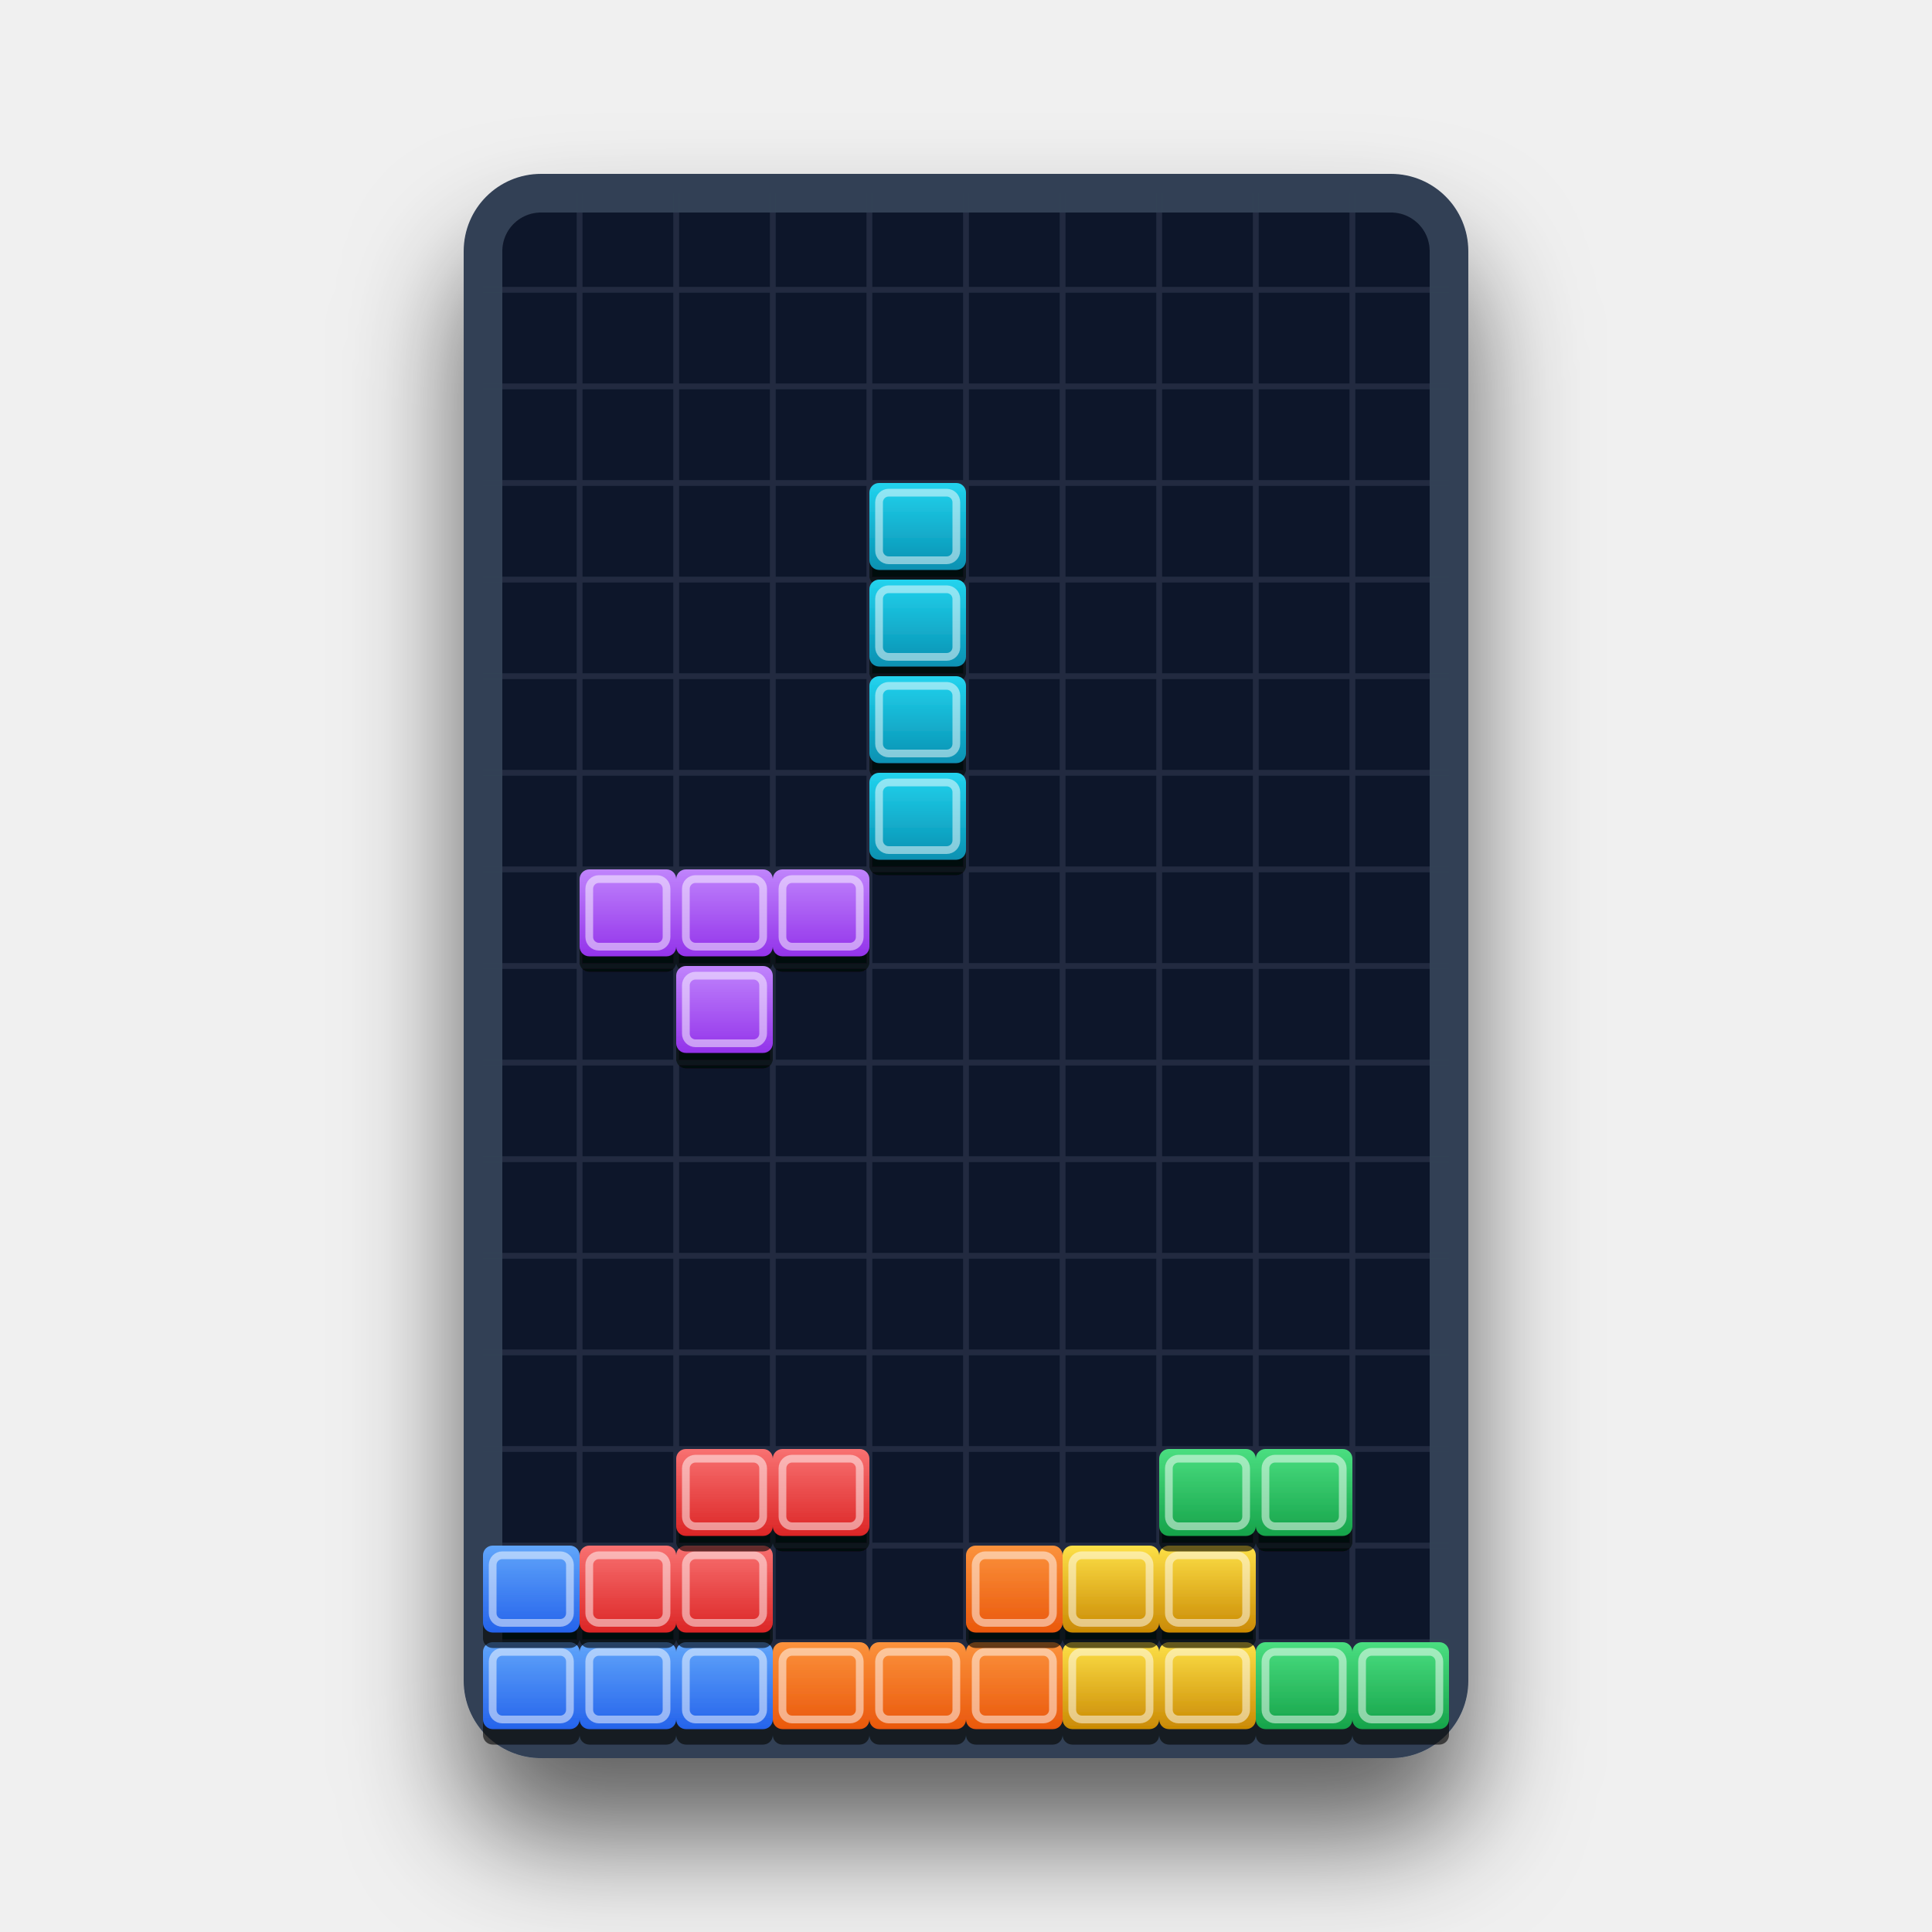
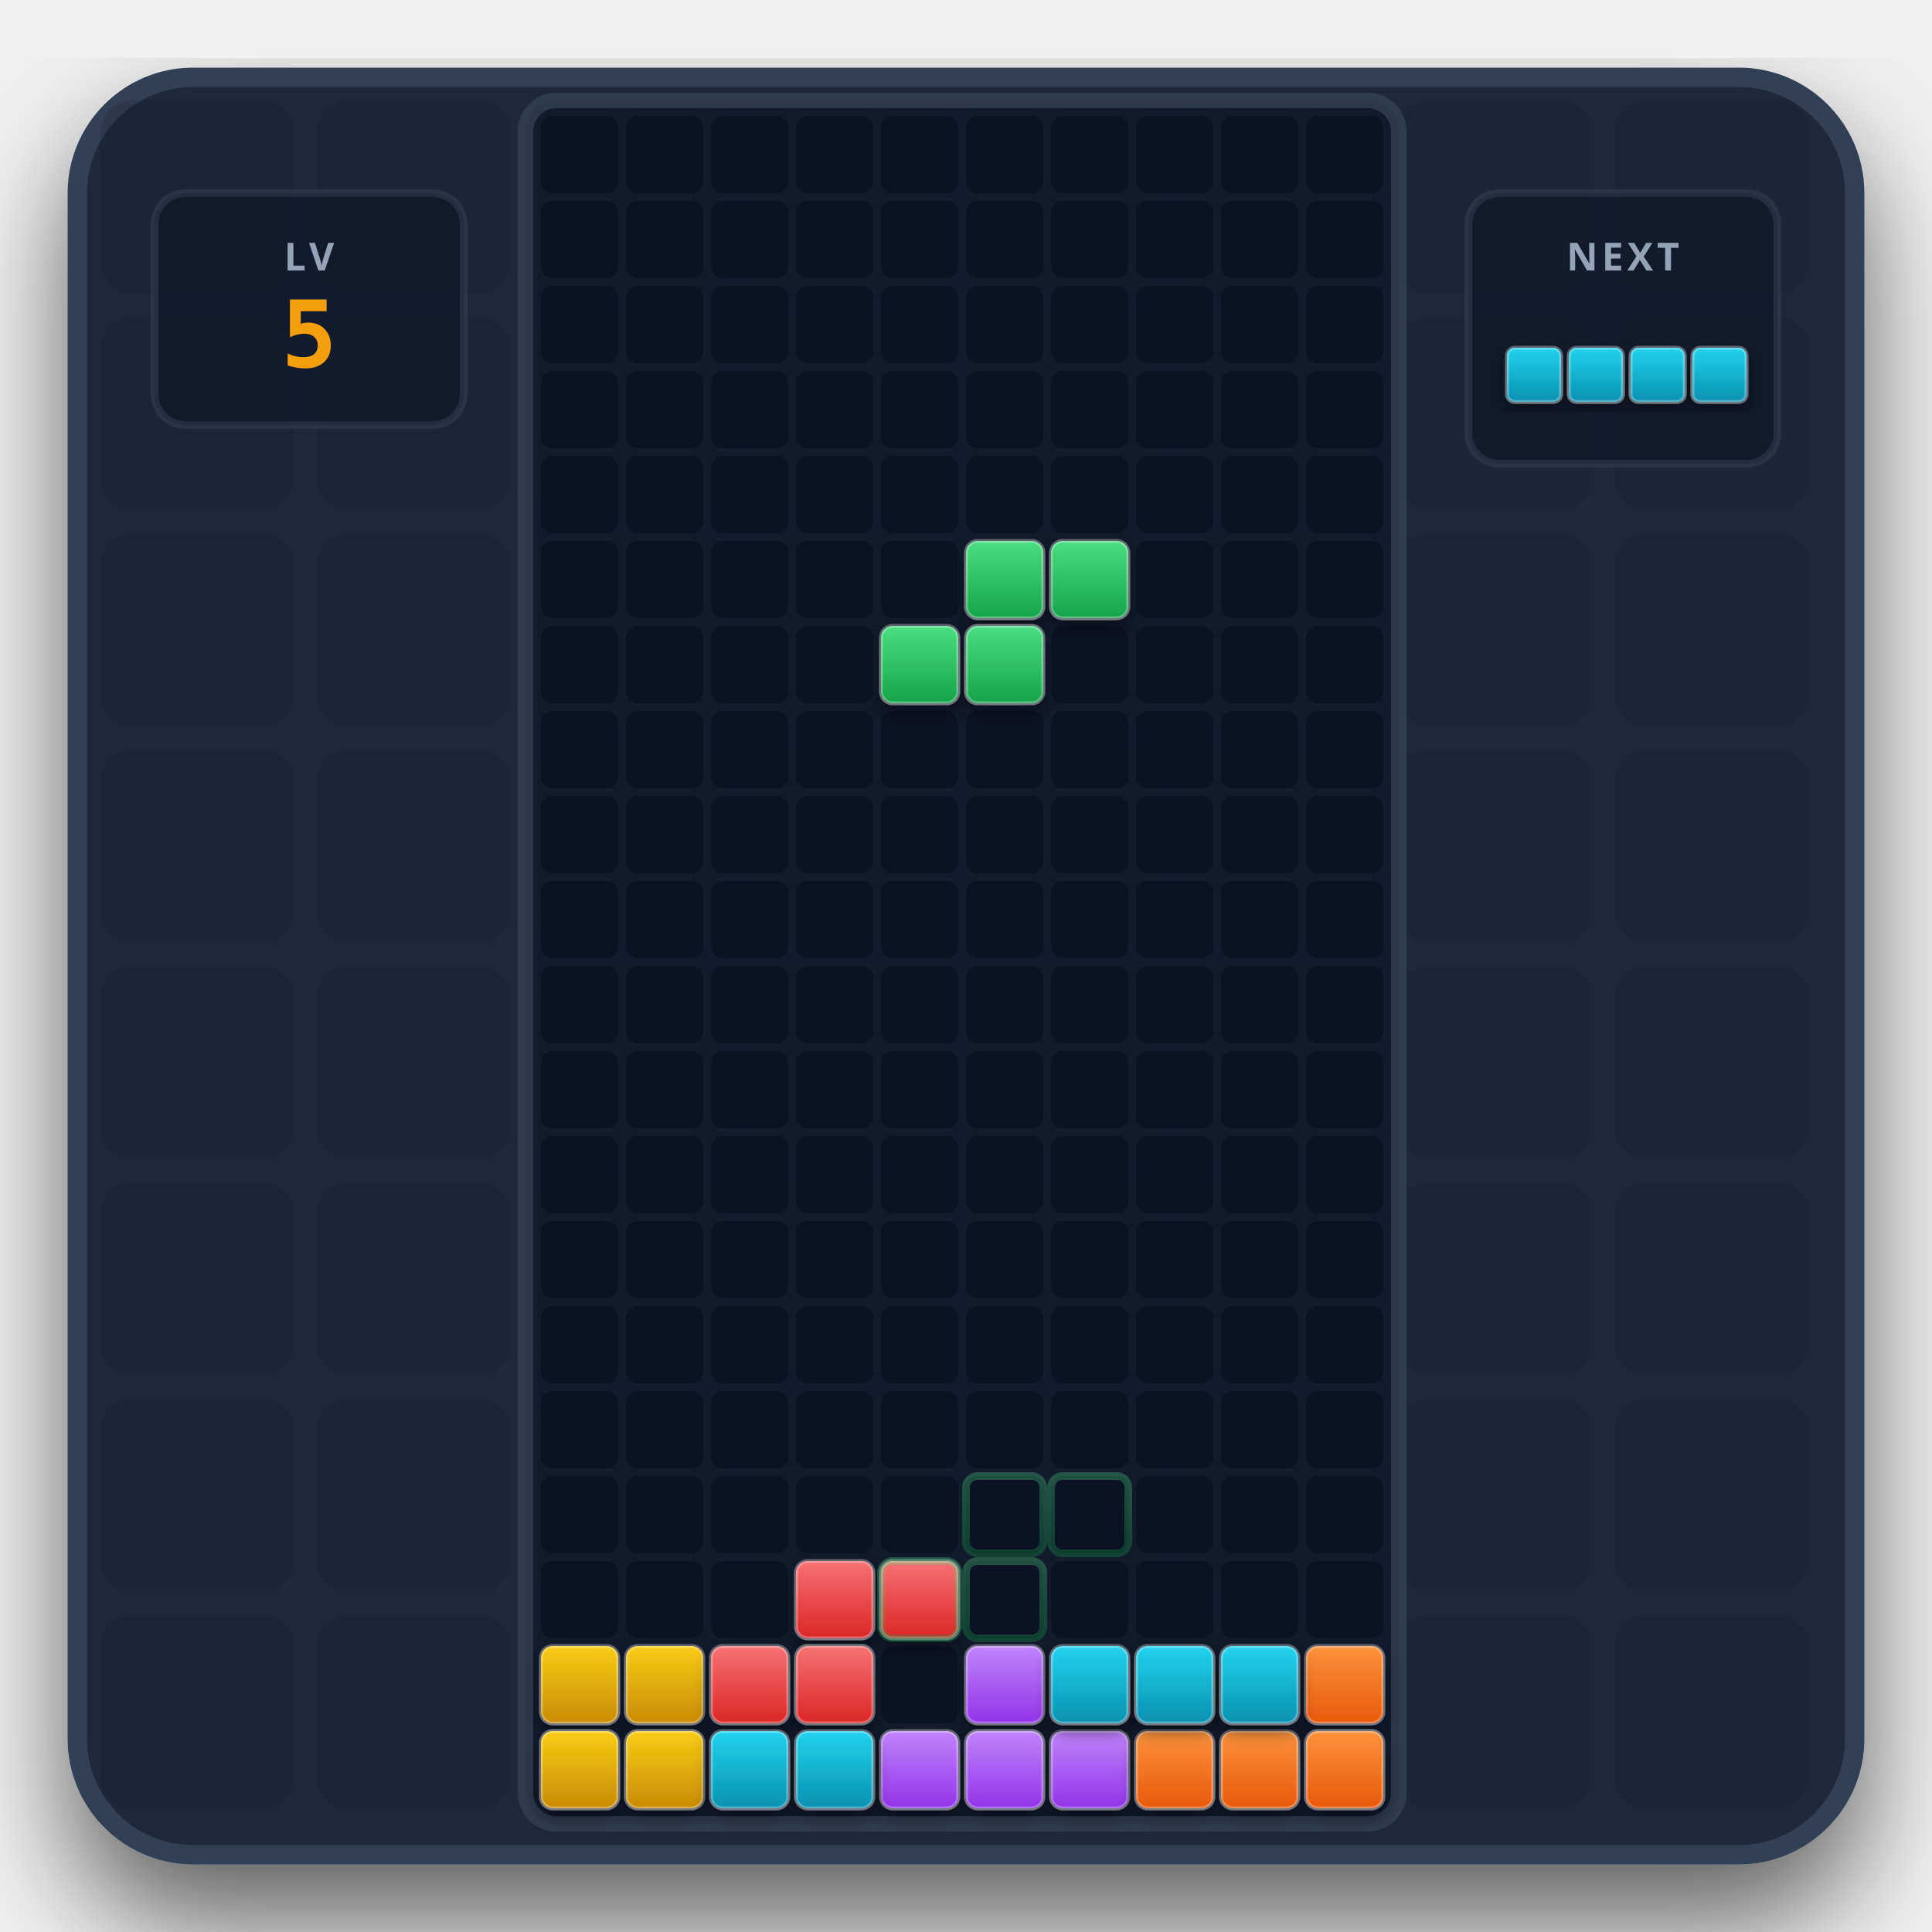
- <svg xmlns="http://www.w3.org/2000/svg" width="110" height="110" viewBox="0 0 100 100">
+ <svg xmlns="http://www.w3.org/2000/svg" viewBox="0 0 500 500">
  <defs>
-     <linearGradient id="t-blue" x1="0" y1="0" x2="0" y2="1">
+     <filter id="board-shadow" x="-10%" y="-10%" width="120%" height="120%">
+       <feDropShadow dx="0" dy="15" stdDeviation="15" flood-color="#000" flood-opacity="0.6" />
+     </filter>
+     <filter id="block-shadow" x="-20%" y="-20%" width="140%" height="140%">
+       <feDropShadow dx="0" dy="2" stdDeviation="2" flood-color="#000" flood-opacity="0.5" />
+     </filter>
+     <pattern id="grid8" width="56" height="56" patternUnits="userSpaceOnUse" patternTransform="translate(26, 26)">
+       <rect width="50" height="50" rx="8" fill="#0f172a" opacity="0.6" />
+     </pattern>
+     <linearGradient id="grad-I" x1="0%" y1="0%" x2="0%" y2="100%">
+       <stop offset="0%" stop-color="#22d3ee" />
+       <stop offset="100%" stop-color="#0891b2" />
+     </linearGradient>
+     <linearGradient id="grad-J" x1="0%" y1="0%" x2="0%" y2="100%">
      <stop offset="0%" stop-color="#60a5fa" />
      <stop offset="100%" stop-color="#2563eb" />
    </linearGradient>
-     <linearGradient id="t-red" x1="0" y1="0" x2="0" y2="1">
+     <linearGradient id="grad-L" x1="0%" y1="0%" x2="0%" y2="100%">
+       <stop offset="0%" stop-color="#fb923c" />
+       <stop offset="100%" stop-color="#ea580c" />
+     </linearGradient>
+     <linearGradient id="grad-O" x1="0%" y1="0%" x2="0%" y2="100%">
+       <stop offset="0%" stop-color="#facc15" />
+       <stop offset="100%" stop-color="#ca8a04" />
+     </linearGradient>
+     <linearGradient id="grad-S" x1="0%" y1="0%" x2="0%" y2="100%">
+       <stop offset="0%" stop-color="#4ade80" />
+       <stop offset="100%" stop-color="#16a34a" />
+     </linearGradient>
+     <linearGradient id="grad-T" x1="0%" y1="0%" x2="0%" y2="100%">
+       <stop offset="0%" stop-color="#c084fc" />
+       <stop offset="100%" stop-color="#9333ea" />
+     </linearGradient>
+     <linearGradient id="grad-Z" x1="0%" y1="0%" x2="0%" y2="100%">
      <stop offset="0%" stop-color="#f87171" />
      <stop offset="100%" stop-color="#dc2626" />
    </linearGradient>
-     <linearGradient id="t-yellow" x1="0" y1="0" x2="0" y2="1">
-       <stop offset="0%" stop-color="#fde047" />
-       <stop offset="100%" stop-color="#ca8a04" />
-     </linearGradient>
-     <linearGradient id="t-cyan" x1="0" y1="0" x2="0" y2="1">
-       <stop offset="0%" stop-color="#22d3ee" />
-       <stop offset="100%" stop-color="#0891b2" />
-     </linearGradient>
-     <linearGradient id="t-green" x1="0" y1="0" x2="0" y2="1">
-       <stop offset="0%" stop-color="#4ade80" />
-       <stop offset="100%" stop-color="#16a34a" />
-     </linearGradient>
-     <linearGradient id="t-purple" x1="0" y1="0" x2="0" y2="1">
-       <stop offset="0%" stop-color="#c084fc" />
-       <stop offset="100%" stop-color="#9333ea" />
-     </linearGradient>
-     <linearGradient id="t-orange" x1="0" y1="0" x2="0" y2="1">
-       <stop offset="0%" stop-color="#fb923c" />
-       <stop offset="100%" stop-color="#ea580c" />
-     </linearGradient>
-     <filter id="t-shadow" x="-20%" y="-20%" width="140%" height="140%">
-       <feDropShadow dx="0" dy="4" stdDeviation="3" flood-color="#000" flood-opacity="0.6" />
-     </filter>
  </defs>
-   <g filter="url(#t-shadow)">
-     <rect x="25" y="10" width="50" height="80" rx="3" fill="#0f172a" stroke="#334155" stroke-width="2" />
-     <g stroke="#334155" stroke-width="0.3" opacity="0.5">
-       <line x1="30" y1="10" x2="30" y2="90" />
-       <line x1="35" y1="10" x2="35" y2="90" />
-       <line x1="40" y1="10" x2="40" y2="90" />
-       <line x1="45" y1="10" x2="45" y2="90" />
-       <line x1="50" y1="10" x2="50" y2="90" />
-       <line x1="55" y1="10" x2="55" y2="90" />
-       <line x1="60" y1="10" x2="60" y2="90" />
-       <line x1="65" y1="10" x2="65" y2="90" />
-       <line x1="70" y1="10" x2="70" y2="90" />
-       <line x1="25" y1="15" x2="75" y2="15" />
-       <line x1="25" y1="20" x2="75" y2="20" />
-       <line x1="25" y1="25" x2="75" y2="25" />
-       <line x1="25" y1="30" x2="75" y2="30" />
-       <line x1="25" y1="35" x2="75" y2="35" />
-       <line x1="25" y1="40" x2="75" y2="40" />
-       <line x1="25" y1="45" x2="75" y2="45" />
-       <line x1="25" y1="50" x2="75" y2="50" />
-       <line x1="25" y1="55" x2="75" y2="55" />
-       <line x1="25" y1="60" x2="75" y2="60" />
-       <line x1="25" y1="65" x2="75" y2="65" />
-       <line x1="25" y1="70" x2="75" y2="70" />
-       <line x1="25" y1="75" x2="75" y2="75" />
-       <line x1="25" y1="80" x2="75" y2="80" />
-       <line x1="25" y1="85" x2="75" y2="85" />
+   <g filter="url(#board-shadow)">
+     <rect x="20" y="20" width="460" height="460" rx="30" fill="#1e293b" stroke="#334155" stroke-width="5" />
+     <rect x="26" y="26" width="448" height="448" fill="url(#grid8)" opacity="0.3" />
+   </g>
+   <rect x="136" y="26" width="226" height="446" rx="8" fill="rgba(15, 23, 42, 0.8)" stroke="rgba(51, 65, 85, 0.8)" stroke-width="4" />
+   <rect x="140" y="30" width="20" height="20" rx="3" fill="rgba(2, 6, 23, 0.4)" />
+   <rect x="162" y="30" width="20" height="20" rx="3" fill="rgba(2, 6, 23, 0.4)" />
+   <rect x="184" y="30" width="20" height="20" rx="3" fill="rgba(2, 6, 23, 0.4)" />
+   <rect x="206" y="30" width="20" height="20" rx="3" fill="rgba(2, 6, 23, 0.4)" />
+   <rect x="228" y="30" width="20" height="20" rx="3" fill="rgba(2, 6, 23, 0.4)" />
+   <rect x="250" y="30" width="20" height="20" rx="3" fill="rgba(2, 6, 23, 0.4)" />
+   <rect x="272" y="30" width="20" height="20" rx="3" fill="rgba(2, 6, 23, 0.4)" />
+   <rect x="294" y="30" width="20" height="20" rx="3" fill="rgba(2, 6, 23, 0.4)" />
+   <rect x="316" y="30" width="20" height="20" rx="3" fill="rgba(2, 6, 23, 0.4)" />
+   <rect x="338" y="30" width="20" height="20" rx="3" fill="rgba(2, 6, 23, 0.4)" />
+   <rect x="140" y="52" width="20" height="20" rx="3" fill="rgba(2, 6, 23, 0.4)" />
+   <rect x="162" y="52" width="20" height="20" rx="3" fill="rgba(2, 6, 23, 0.4)" />
+   <rect x="184" y="52" width="20" height="20" rx="3" fill="rgba(2, 6, 23, 0.4)" />
+   <rect x="206" y="52" width="20" height="20" rx="3" fill="rgba(2, 6, 23, 0.4)" />
+   <rect x="228" y="52" width="20" height="20" rx="3" fill="rgba(2, 6, 23, 0.4)" />
+   <rect x="250" y="52" width="20" height="20" rx="3" fill="rgba(2, 6, 23, 0.4)" />
+   <rect x="272" y="52" width="20" height="20" rx="3" fill="rgba(2, 6, 23, 0.4)" />
+   <rect x="294" y="52" width="20" height="20" rx="3" fill="rgba(2, 6, 23, 0.4)" />
+   <rect x="316" y="52" width="20" height="20" rx="3" fill="rgba(2, 6, 23, 0.4)" />
+   <rect x="338" y="52" width="20" height="20" rx="3" fill="rgba(2, 6, 23, 0.4)" />
+   <rect x="140" y="74" width="20" height="20" rx="3" fill="rgba(2, 6, 23, 0.4)" />
+   <rect x="162" y="74" width="20" height="20" rx="3" fill="rgba(2, 6, 23, 0.4)" />
+   <rect x="184" y="74" width="20" height="20" rx="3" fill="rgba(2, 6, 23, 0.4)" />
+   <rect x="206" y="74" width="20" height="20" rx="3" fill="rgba(2, 6, 23, 0.4)" />
+   <rect x="228" y="74" width="20" height="20" rx="3" fill="rgba(2, 6, 23, 0.4)" />
+   <rect x="250" y="74" width="20" height="20" rx="3" fill="rgba(2, 6, 23, 0.4)" />
+   <rect x="272" y="74" width="20" height="20" rx="3" fill="rgba(2, 6, 23, 0.4)" />
+   <rect x="294" y="74" width="20" height="20" rx="3" fill="rgba(2, 6, 23, 0.4)" />
+   <rect x="316" y="74" width="20" height="20" rx="3" fill="rgba(2, 6, 23, 0.4)" />
+   <rect x="338" y="74" width="20" height="20" rx="3" fill="rgba(2, 6, 23, 0.4)" />
+   <rect x="140" y="96" width="20" height="20" rx="3" fill="rgba(2, 6, 23, 0.4)" />
+   <rect x="162" y="96" width="20" height="20" rx="3" fill="rgba(2, 6, 23, 0.4)" />
+   <rect x="184" y="96" width="20" height="20" rx="3" fill="rgba(2, 6, 23, 0.4)" />
+   <rect x="206" y="96" width="20" height="20" rx="3" fill="rgba(2, 6, 23, 0.4)" />
+   <rect x="228" y="96" width="20" height="20" rx="3" fill="rgba(2, 6, 23, 0.4)" />
+   <rect x="250" y="96" width="20" height="20" rx="3" fill="rgba(2, 6, 23, 0.4)" />
+   <rect x="272" y="96" width="20" height="20" rx="3" fill="rgba(2, 6, 23, 0.4)" />
+   <rect x="294" y="96" width="20" height="20" rx="3" fill="rgba(2, 6, 23, 0.4)" />
+   <rect x="316" y="96" width="20" height="20" rx="3" fill="rgba(2, 6, 23, 0.4)" />
+   <rect x="338" y="96" width="20" height="20" rx="3" fill="rgba(2, 6, 23, 0.4)" />
+   <rect x="140" y="118" width="20" height="20" rx="3" fill="rgba(2, 6, 23, 0.4)" />
+   <rect x="162" y="118" width="20" height="20" rx="3" fill="rgba(2, 6, 23, 0.4)" />
+   <rect x="184" y="118" width="20" height="20" rx="3" fill="rgba(2, 6, 23, 0.4)" />
+   <rect x="206" y="118" width="20" height="20" rx="3" fill="rgba(2, 6, 23, 0.4)" />
+   <rect x="228" y="118" width="20" height="20" rx="3" fill="rgba(2, 6, 23, 0.4)" />
+   <rect x="250" y="118" width="20" height="20" rx="3" fill="rgba(2, 6, 23, 0.4)" />
+   <rect x="272" y="118" width="20" height="20" rx="3" fill="rgba(2, 6, 23, 0.4)" />
+   <rect x="294" y="118" width="20" height="20" rx="3" fill="rgba(2, 6, 23, 0.4)" />
+   <rect x="316" y="118" width="20" height="20" rx="3" fill="rgba(2, 6, 23, 0.4)" />
+   <rect x="338" y="118" width="20" height="20" rx="3" fill="rgba(2, 6, 23, 0.4)" />
+   <rect x="140" y="140" width="20" height="20" rx="3" fill="rgba(2, 6, 23, 0.4)" />
+   <rect x="162" y="140" width="20" height="20" rx="3" fill="rgba(2, 6, 23, 0.4)" />
+   <rect x="184" y="140" width="20" height="20" rx="3" fill="rgba(2, 6, 23, 0.4)" />
+   <rect x="206" y="140" width="20" height="20" rx="3" fill="rgba(2, 6, 23, 0.4)" />
+   <rect x="228" y="140" width="20" height="20" rx="3" fill="rgba(2, 6, 23, 0.4)" />
+   <rect x="250" y="140" width="20" height="20" rx="3" fill="rgba(2, 6, 23, 0.4)" />
+   <rect x="272" y="140" width="20" height="20" rx="3" fill="rgba(2, 6, 23, 0.4)" />
+   <rect x="294" y="140" width="20" height="20" rx="3" fill="rgba(2, 6, 23, 0.4)" />
+   <rect x="316" y="140" width="20" height="20" rx="3" fill="rgba(2, 6, 23, 0.4)" />
+   <rect x="338" y="140" width="20" height="20" rx="3" fill="rgba(2, 6, 23, 0.4)" />
+   <rect x="140" y="162" width="20" height="20" rx="3" fill="rgba(2, 6, 23, 0.4)" />
+   <rect x="162" y="162" width="20" height="20" rx="3" fill="rgba(2, 6, 23, 0.4)" />
+   <rect x="184" y="162" width="20" height="20" rx="3" fill="rgba(2, 6, 23, 0.4)" />
+   <rect x="206" y="162" width="20" height="20" rx="3" fill="rgba(2, 6, 23, 0.4)" />
+   <rect x="228" y="162" width="20" height="20" rx="3" fill="rgba(2, 6, 23, 0.4)" />
+   <rect x="250" y="162" width="20" height="20" rx="3" fill="rgba(2, 6, 23, 0.4)" />
+   <rect x="272" y="162" width="20" height="20" rx="3" fill="rgba(2, 6, 23, 0.4)" />
+   <rect x="294" y="162" width="20" height="20" rx="3" fill="rgba(2, 6, 23, 0.4)" />
+   <rect x="316" y="162" width="20" height="20" rx="3" fill="rgba(2, 6, 23, 0.4)" />
+   <rect x="338" y="162" width="20" height="20" rx="3" fill="rgba(2, 6, 23, 0.4)" />
+   <rect x="140" y="184" width="20" height="20" rx="3" fill="rgba(2, 6, 23, 0.4)" />
+   <rect x="162" y="184" width="20" height="20" rx="3" fill="rgba(2, 6, 23, 0.4)" />
+   <rect x="184" y="184" width="20" height="20" rx="3" fill="rgba(2, 6, 23, 0.4)" />
+   <rect x="206" y="184" width="20" height="20" rx="3" fill="rgba(2, 6, 23, 0.4)" />
+   <rect x="228" y="184" width="20" height="20" rx="3" fill="rgba(2, 6, 23, 0.4)" />
+   <rect x="250" y="184" width="20" height="20" rx="3" fill="rgba(2, 6, 23, 0.4)" />
+   <rect x="272" y="184" width="20" height="20" rx="3" fill="rgba(2, 6, 23, 0.4)" />
+   <rect x="294" y="184" width="20" height="20" rx="3" fill="rgba(2, 6, 23, 0.4)" />
+   <rect x="316" y="184" width="20" height="20" rx="3" fill="rgba(2, 6, 23, 0.4)" />
+   <rect x="338" y="184" width="20" height="20" rx="3" fill="rgba(2, 6, 23, 0.4)" />
+   <rect x="140" y="206" width="20" height="20" rx="3" fill="rgba(2, 6, 23, 0.4)" />
+   <rect x="162" y="206" width="20" height="20" rx="3" fill="rgba(2, 6, 23, 0.4)" />
+   <rect x="184" y="206" width="20" height="20" rx="3" fill="rgba(2, 6, 23, 0.4)" />
+   <rect x="206" y="206" width="20" height="20" rx="3" fill="rgba(2, 6, 23, 0.4)" />
+   <rect x="228" y="206" width="20" height="20" rx="3" fill="rgba(2, 6, 23, 0.4)" />
+   <rect x="250" y="206" width="20" height="20" rx="3" fill="rgba(2, 6, 23, 0.4)" />
+   <rect x="272" y="206" width="20" height="20" rx="3" fill="rgba(2, 6, 23, 0.4)" />
+   <rect x="294" y="206" width="20" height="20" rx="3" fill="rgba(2, 6, 23, 0.4)" />
+   <rect x="316" y="206" width="20" height="20" rx="3" fill="rgba(2, 6, 23, 0.4)" />
+   <rect x="338" y="206" width="20" height="20" rx="3" fill="rgba(2, 6, 23, 0.4)" />
+   <rect x="140" y="228" width="20" height="20" rx="3" fill="rgba(2, 6, 23, 0.4)" />
+   <rect x="162" y="228" width="20" height="20" rx="3" fill="rgba(2, 6, 23, 0.4)" />
+   <rect x="184" y="228" width="20" height="20" rx="3" fill="rgba(2, 6, 23, 0.4)" />
+   <rect x="206" y="228" width="20" height="20" rx="3" fill="rgba(2, 6, 23, 0.4)" />
+   <rect x="228" y="228" width="20" height="20" rx="3" fill="rgba(2, 6, 23, 0.4)" />
+   <rect x="250" y="228" width="20" height="20" rx="3" fill="rgba(2, 6, 23, 0.4)" />
+   <rect x="272" y="228" width="20" height="20" rx="3" fill="rgba(2, 6, 23, 0.4)" />
+   <rect x="294" y="228" width="20" height="20" rx="3" fill="rgba(2, 6, 23, 0.4)" />
+   <rect x="316" y="228" width="20" height="20" rx="3" fill="rgba(2, 6, 23, 0.4)" />
+   <rect x="338" y="228" width="20" height="20" rx="3" fill="rgba(2, 6, 23, 0.4)" />
+   <rect x="140" y="250" width="20" height="20" rx="3" fill="rgba(2, 6, 23, 0.4)" />
+   <rect x="162" y="250" width="20" height="20" rx="3" fill="rgba(2, 6, 23, 0.4)" />
+   <rect x="184" y="250" width="20" height="20" rx="3" fill="rgba(2, 6, 23, 0.4)" />
+   <rect x="206" y="250" width="20" height="20" rx="3" fill="rgba(2, 6, 23, 0.4)" />
+   <rect x="228" y="250" width="20" height="20" rx="3" fill="rgba(2, 6, 23, 0.4)" />
+   <rect x="250" y="250" width="20" height="20" rx="3" fill="rgba(2, 6, 23, 0.4)" />
+   <rect x="272" y="250" width="20" height="20" rx="3" fill="rgba(2, 6, 23, 0.4)" />
+   <rect x="294" y="250" width="20" height="20" rx="3" fill="rgba(2, 6, 23, 0.4)" />
+   <rect x="316" y="250" width="20" height="20" rx="3" fill="rgba(2, 6, 23, 0.4)" />
+   <rect x="338" y="250" width="20" height="20" rx="3" fill="rgba(2, 6, 23, 0.4)" />
+   <rect x="140" y="272" width="20" height="20" rx="3" fill="rgba(2, 6, 23, 0.4)" />
+   <rect x="162" y="272" width="20" height="20" rx="3" fill="rgba(2, 6, 23, 0.4)" />
+   <rect x="184" y="272" width="20" height="20" rx="3" fill="rgba(2, 6, 23, 0.4)" />
+   <rect x="206" y="272" width="20" height="20" rx="3" fill="rgba(2, 6, 23, 0.4)" />
+   <rect x="228" y="272" width="20" height="20" rx="3" fill="rgba(2, 6, 23, 0.4)" />
+   <rect x="250" y="272" width="20" height="20" rx="3" fill="rgba(2, 6, 23, 0.4)" />
+   <rect x="272" y="272" width="20" height="20" rx="3" fill="rgba(2, 6, 23, 0.4)" />
+   <rect x="294" y="272" width="20" height="20" rx="3" fill="rgba(2, 6, 23, 0.4)" />
+   <rect x="316" y="272" width="20" height="20" rx="3" fill="rgba(2, 6, 23, 0.4)" />
+   <rect x="338" y="272" width="20" height="20" rx="3" fill="rgba(2, 6, 23, 0.4)" />
+   <rect x="140" y="294" width="20" height="20" rx="3" fill="rgba(2, 6, 23, 0.4)" />
+   <rect x="162" y="294" width="20" height="20" rx="3" fill="rgba(2, 6, 23, 0.4)" />
+   <rect x="184" y="294" width="20" height="20" rx="3" fill="rgba(2, 6, 23, 0.4)" />
+   <rect x="206" y="294" width="20" height="20" rx="3" fill="rgba(2, 6, 23, 0.4)" />
+   <rect x="228" y="294" width="20" height="20" rx="3" fill="rgba(2, 6, 23, 0.4)" />
+   <rect x="250" y="294" width="20" height="20" rx="3" fill="rgba(2, 6, 23, 0.4)" />
+   <rect x="272" y="294" width="20" height="20" rx="3" fill="rgba(2, 6, 23, 0.4)" />
+   <rect x="294" y="294" width="20" height="20" rx="3" fill="rgba(2, 6, 23, 0.4)" />
+   <rect x="316" y="294" width="20" height="20" rx="3" fill="rgba(2, 6, 23, 0.4)" />
+   <rect x="338" y="294" width="20" height="20" rx="3" fill="rgba(2, 6, 23, 0.4)" />
+   <rect x="140" y="316" width="20" height="20" rx="3" fill="rgba(2, 6, 23, 0.4)" />
+   <rect x="162" y="316" width="20" height="20" rx="3" fill="rgba(2, 6, 23, 0.4)" />
+   <rect x="184" y="316" width="20" height="20" rx="3" fill="rgba(2, 6, 23, 0.4)" />
+   <rect x="206" y="316" width="20" height="20" rx="3" fill="rgba(2, 6, 23, 0.4)" />
+   <rect x="228" y="316" width="20" height="20" rx="3" fill="rgba(2, 6, 23, 0.4)" />
+   <rect x="250" y="316" width="20" height="20" rx="3" fill="rgba(2, 6, 23, 0.4)" />
+   <rect x="272" y="316" width="20" height="20" rx="3" fill="rgba(2, 6, 23, 0.4)" />
+   <rect x="294" y="316" width="20" height="20" rx="3" fill="rgba(2, 6, 23, 0.4)" />
+   <rect x="316" y="316" width="20" height="20" rx="3" fill="rgba(2, 6, 23, 0.4)" />
+   <rect x="338" y="316" width="20" height="20" rx="3" fill="rgba(2, 6, 23, 0.4)" />
+   <rect x="140" y="338" width="20" height="20" rx="3" fill="rgba(2, 6, 23, 0.4)" />
+   <rect x="162" y="338" width="20" height="20" rx="3" fill="rgba(2, 6, 23, 0.4)" />
+   <rect x="184" y="338" width="20" height="20" rx="3" fill="rgba(2, 6, 23, 0.4)" />
+   <rect x="206" y="338" width="20" height="20" rx="3" fill="rgba(2, 6, 23, 0.4)" />
+   <rect x="228" y="338" width="20" height="20" rx="3" fill="rgba(2, 6, 23, 0.4)" />
+   <rect x="250" y="338" width="20" height="20" rx="3" fill="rgba(2, 6, 23, 0.4)" />
+   <rect x="272" y="338" width="20" height="20" rx="3" fill="rgba(2, 6, 23, 0.4)" />
+   <rect x="294" y="338" width="20" height="20" rx="3" fill="rgba(2, 6, 23, 0.4)" />
+   <rect x="316" y="338" width="20" height="20" rx="3" fill="rgba(2, 6, 23, 0.4)" />
+   <rect x="338" y="338" width="20" height="20" rx="3" fill="rgba(2, 6, 23, 0.4)" />
+   <rect x="140" y="360" width="20" height="20" rx="3" fill="rgba(2, 6, 23, 0.4)" />
+   <rect x="162" y="360" width="20" height="20" rx="3" fill="rgba(2, 6, 23, 0.4)" />
+   <rect x="184" y="360" width="20" height="20" rx="3" fill="rgba(2, 6, 23, 0.4)" />
+   <rect x="206" y="360" width="20" height="20" rx="3" fill="rgba(2, 6, 23, 0.4)" />
+   <rect x="228" y="360" width="20" height="20" rx="3" fill="rgba(2, 6, 23, 0.4)" />
+   <rect x="250" y="360" width="20" height="20" rx="3" fill="rgba(2, 6, 23, 0.4)" />
+   <rect x="272" y="360" width="20" height="20" rx="3" fill="rgba(2, 6, 23, 0.4)" />
+   <rect x="294" y="360" width="20" height="20" rx="3" fill="rgba(2, 6, 23, 0.4)" />
+   <rect x="316" y="360" width="20" height="20" rx="3" fill="rgba(2, 6, 23, 0.4)" />
+   <rect x="338" y="360" width="20" height="20" rx="3" fill="rgba(2, 6, 23, 0.4)" />
+   <rect x="140" y="382" width="20" height="20" rx="3" fill="rgba(2, 6, 23, 0.4)" />
+   <rect x="162" y="382" width="20" height="20" rx="3" fill="rgba(2, 6, 23, 0.4)" />
+   <rect x="184" y="382" width="20" height="20" rx="3" fill="rgba(2, 6, 23, 0.4)" />
+   <rect x="206" y="382" width="20" height="20" rx="3" fill="rgba(2, 6, 23, 0.4)" />
+   <rect x="228" y="382" width="20" height="20" rx="3" fill="rgba(2, 6, 23, 0.4)" />
+   <rect x="250" y="382" width="20" height="20" rx="3" fill="rgba(2, 6, 23, 0.4)" />
+   <rect x="272" y="382" width="20" height="20" rx="3" fill="rgba(2, 6, 23, 0.4)" />
+   <rect x="294" y="382" width="20" height="20" rx="3" fill="rgba(2, 6, 23, 0.4)" />
+   <rect x="316" y="382" width="20" height="20" rx="3" fill="rgba(2, 6, 23, 0.4)" />
+   <rect x="338" y="382" width="20" height="20" rx="3" fill="rgba(2, 6, 23, 0.4)" />
+   <rect x="140" y="404" width="20" height="20" rx="3" fill="rgba(2, 6, 23, 0.4)" />
+   <rect x="162" y="404" width="20" height="20" rx="3" fill="rgba(2, 6, 23, 0.4)" />
+   <rect x="184" y="404" width="20" height="20" rx="3" fill="rgba(2, 6, 23, 0.4)" />
+   <rect x="206" y="404" width="20" height="20" rx="3" fill="rgba(2, 6, 23, 0.4)" />
+   <rect x="228" y="404" width="20" height="20" rx="3" fill="rgba(2, 6, 23, 0.4)" />
+   <rect x="250" y="404" width="20" height="20" rx="3" fill="rgba(2, 6, 23, 0.4)" />
+   <rect x="272" y="404" width="20" height="20" rx="3" fill="rgba(2, 6, 23, 0.4)" />
+   <rect x="294" y="404" width="20" height="20" rx="3" fill="rgba(2, 6, 23, 0.4)" />
+   <rect x="316" y="404" width="20" height="20" rx="3" fill="rgba(2, 6, 23, 0.4)" />
+   <rect x="338" y="404" width="20" height="20" rx="3" fill="rgba(2, 6, 23, 0.4)" />
+   <rect x="140" y="426" width="20" height="20" rx="3" fill="rgba(2, 6, 23, 0.4)" />
+   <rect x="162" y="426" width="20" height="20" rx="3" fill="rgba(2, 6, 23, 0.4)" />
+   <rect x="184" y="426" width="20" height="20" rx="3" fill="rgba(2, 6, 23, 0.4)" />
+   <rect x="206" y="426" width="20" height="20" rx="3" fill="rgba(2, 6, 23, 0.4)" />
+   <rect x="228" y="426" width="20" height="20" rx="3" fill="rgba(2, 6, 23, 0.4)" />
+   <rect x="250" y="426" width="20" height="20" rx="3" fill="rgba(2, 6, 23, 0.4)" />
+   <rect x="272" y="426" width="20" height="20" rx="3" fill="rgba(2, 6, 23, 0.4)" />
+   <rect x="294" y="426" width="20" height="20" rx="3" fill="rgba(2, 6, 23, 0.4)" />
+   <rect x="316" y="426" width="20" height="20" rx="3" fill="rgba(2, 6, 23, 0.4)" />
+   <rect x="338" y="426" width="20" height="20" rx="3" fill="rgba(2, 6, 23, 0.4)" />
+   <rect x="140" y="448" width="20" height="20" rx="3" fill="rgba(2, 6, 23, 0.4)" />
+   <rect x="162" y="448" width="20" height="20" rx="3" fill="rgba(2, 6, 23, 0.4)" />
+   <rect x="184" y="448" width="20" height="20" rx="3" fill="rgba(2, 6, 23, 0.4)" />
+   <rect x="206" y="448" width="20" height="20" rx="3" fill="rgba(2, 6, 23, 0.4)" />
+   <rect x="228" y="448" width="20" height="20" rx="3" fill="rgba(2, 6, 23, 0.4)" />
+   <rect x="250" y="448" width="20" height="20" rx="3" fill="rgba(2, 6, 23, 0.4)" />
+   <rect x="272" y="448" width="20" height="20" rx="3" fill="rgba(2, 6, 23, 0.4)" />
+   <rect x="294" y="448" width="20" height="20" rx="3" fill="rgba(2, 6, 23, 0.4)" />
+   <rect x="316" y="448" width="20" height="20" rx="3" fill="rgba(2, 6, 23, 0.4)" />
+   <rect x="338" y="448" width="20" height="20" rx="3" fill="rgba(2, 6, 23, 0.4)" />
+   <g filter="url(#block-shadow)" opacity="1">
+     <rect x="228" y="448" width="20" height="20" rx="3" fill="url(#grad-T)" stroke="rgba(255,255,255,0.3)" stroke-width="1" />
+     <rect x="250" y="448" width="20" height="20" rx="3" fill="url(#grad-T)" stroke="rgba(255,255,255,0.3)" stroke-width="1" />
+     <rect x="272" y="448" width="20" height="20" rx="3" fill="url(#grad-T)" stroke="rgba(255,255,255,0.3)" stroke-width="1" />
+     <rect x="250" y="426" width="20" height="20" rx="3" fill="url(#grad-T)" stroke="rgba(255,255,255,0.3)" stroke-width="1" />
+   </g>
+   <g filter="url(#block-shadow)" opacity="1">
+     <rect x="140" y="448" width="20" height="20" rx="3" fill="url(#grad-O)" stroke="rgba(255,255,255,0.3)" stroke-width="1" />
+     <rect x="162" y="448" width="20" height="20" rx="3" fill="url(#grad-O)" stroke="rgba(255,255,255,0.3)" stroke-width="1" />
+     <rect x="140" y="426" width="20" height="20" rx="3" fill="url(#grad-O)" stroke="rgba(255,255,255,0.3)" stroke-width="1" />
+     <rect x="162" y="426" width="20" height="20" rx="3" fill="url(#grad-O)" stroke="rgba(255,255,255,0.3)" stroke-width="1" />
+   </g>
+   <g filter="url(#block-shadow)" opacity="1">
+     <rect x="294" y="448" width="20" height="20" rx="3" fill="url(#grad-L)" stroke="rgba(255,255,255,0.3)" stroke-width="1" />
+     <rect x="316" y="448" width="20" height="20" rx="3" fill="url(#grad-L)" stroke="rgba(255,255,255,0.3)" stroke-width="1" />
+     <rect x="338" y="448" width="20" height="20" rx="3" fill="url(#grad-L)" stroke="rgba(255,255,255,0.3)" stroke-width="1" />
+     <rect x="338" y="426" width="20" height="20" rx="3" fill="url(#grad-L)" stroke="rgba(255,255,255,0.3)" stroke-width="1" />
+   </g>
+   <g filter="url(#block-shadow)" opacity="1">
+     <rect x="184" y="426" width="20" height="20" rx="3" fill="url(#grad-Z)" stroke="rgba(255,255,255,0.3)" stroke-width="1" />
+     <rect x="206" y="426" width="20" height="20" rx="3" fill="url(#grad-Z)" stroke="rgba(255,255,255,0.3)" stroke-width="1" />
+     <rect x="206" y="404" width="20" height="20" rx="3" fill="url(#grad-Z)" stroke="rgba(255,255,255,0.3)" stroke-width="1" />
+     <rect x="228" y="404" width="20" height="20" rx="3" fill="url(#grad-Z)" stroke="rgba(255,255,255,0.3)" stroke-width="1" />
+   </g>
+   <g filter="url(#block-shadow)" opacity="1">
+     <rect x="184" y="448" width="20" height="20" rx="3" fill="url(#grad-I)" stroke="rgba(255,255,255,0.3)" stroke-width="1" />
+     <rect x="206" y="448" width="20" height="20" rx="3" fill="url(#grad-I)" stroke="rgba(255,255,255,0.3)" stroke-width="1" />
+     <rect x="272" y="426" width="20" height="20" rx="3" fill="url(#grad-I)" stroke="rgba(255,255,255,0.3)" stroke-width="1" />
+     <rect x="294" y="426" width="20" height="20" rx="3" fill="url(#grad-I)" stroke="rgba(255,255,255,0.3)" stroke-width="1" />
+     <rect x="316" y="426" width="20" height="20" rx="3" fill="url(#grad-I)" stroke="rgba(255,255,255,0.3)" stroke-width="1" />
+   </g>
+   <g filter="" opacity="0.3">
+     <rect x="228" y="404" width="20" height="20" rx="3" fill="transparent" stroke="url(#grad-S)" stroke-width="2" />
+     <rect x="250" y="404" width="20" height="20" rx="3" fill="transparent" stroke="url(#grad-S)" stroke-width="2" />
+     <rect x="250" y="382" width="20" height="20" rx="3" fill="transparent" stroke="url(#grad-S)" stroke-width="2" />
+     <rect x="272" y="382" width="20" height="20" rx="3" fill="transparent" stroke="url(#grad-S)" stroke-width="2" />
+   </g>
+   <g filter="url(#block-shadow)" opacity="1">
+     <rect x="228" y="162" width="20" height="20" rx="3" fill="url(#grad-S)" stroke="rgba(255,255,255,0.3)" stroke-width="1" />
+     <rect x="250" y="162" width="20" height="20" rx="3" fill="url(#grad-S)" stroke="rgba(255,255,255,0.3)" stroke-width="1" />
+     <rect x="250" y="140" width="20" height="20" rx="3" fill="url(#grad-S)" stroke="rgba(255,255,255,0.3)" stroke-width="1" />
+     <rect x="272" y="140" width="20" height="20" rx="3" fill="url(#grad-S)" stroke="rgba(255,255,255,0.3)" stroke-width="1" />
+   </g>
+   <g transform="translate(380, 50)">
+     <rect x="0" y="0" width="80" height="70" rx="8" fill="rgba(15, 23, 42, 0.8)" stroke="rgba(51, 65, 85, 0.5)" stroke-width="2" />
+     <text x="40" y="20" font-family="sans-serif" font-size="10" font-weight="bold" fill="#94a3b8" text-anchor="middle" letter-spacing="1">NEXT</text>
+     <g transform="translate(10, 40)" filter="url(#block-shadow)">
+       <rect x="0" y="0" width="14" height="14" rx="2" fill="url(#grad-I)" stroke="rgba(255,255,255,0.3)" stroke-width="1" />
+       <rect x="16" y="0" width="14" height="14" rx="2" fill="url(#grad-I)" stroke="rgba(255,255,255,0.3)" stroke-width="1" />
+       <rect x="32" y="0" width="14" height="14" rx="2" fill="url(#grad-I)" stroke="rgba(255,255,255,0.3)" stroke-width="1" />
+       <rect x="48" y="0" width="14" height="14" rx="2" fill="url(#grad-I)" stroke="rgba(255,255,255,0.3)" stroke-width="1" />
    </g>
-     <g transform="translate(25,85)">
-       <rect x="0" y="0.8" width="5" height="4.5" rx="0.5" fill="#000000" fill-opacity="0.6" />
-       <rect x="0" y="0" width="5" height="4.5" rx="0.5" fill="url(#t-blue)" />
-       <rect x="0.5" y="0.5" width="4" height="3.5" rx="0.5" fill="none" stroke="#ffffff" stroke-width="0.4" stroke-opacity="0.5" />
-     </g>
-     <g transform="translate(30,85)">
-       <rect x="0" y="0.8" width="5" height="4.5" rx="0.5" fill="#000000" fill-opacity="0.6" />
-       <rect x="0" y="0" width="5" height="4.5" rx="0.5" fill="url(#t-blue)" />
-       <rect x="0.5" y="0.5" width="4" height="3.5" rx="0.5" fill="none" stroke="#ffffff" stroke-width="0.4" stroke-opacity="0.5" />
-     </g>
-     <g transform="translate(35,85)">
-       <rect x="0" y="0.8" width="5" height="4.5" rx="0.5" fill="#000000" fill-opacity="0.6" />
-       <rect x="0" y="0" width="5" height="4.5" rx="0.5" fill="url(#t-blue)" />
-       <rect x="0.5" y="0.5" width="4" height="3.5" rx="0.5" fill="none" stroke="#ffffff" stroke-width="0.4" stroke-opacity="0.5" />
-     </g>
-     <g transform="translate(25,80)">
-       <rect x="0" y="0.8" width="5" height="4.5" rx="0.5" fill="#000000" fill-opacity="0.6" />
-       <rect x="0" y="0" width="5" height="4.5" rx="0.5" fill="url(#t-blue)" />
-       <rect x="0.5" y="0.5" width="4" height="3.5" rx="0.5" fill="none" stroke="#ffffff" stroke-width="0.4" stroke-opacity="0.5" />
-     </g>
-     <g transform="translate(40,85)">
-       <rect x="0" y="0.8" width="5" height="4.5" rx="0.5" fill="#000000" fill-opacity="0.6" />
-       <rect x="0" y="0" width="5" height="4.5" rx="0.5" fill="url(#t-orange)" />
-       <rect x="0.5" y="0.5" width="4" height="3.5" rx="0.5" fill="none" stroke="#ffffff" stroke-width="0.4" stroke-opacity="0.5" />
-     </g>
-     <g transform="translate(45,85)">
-       <rect x="0" y="0.8" width="5" height="4.5" rx="0.5" fill="#000000" fill-opacity="0.6" />
-       <rect x="0" y="0" width="5" height="4.5" rx="0.5" fill="url(#t-orange)" />
-       <rect x="0.5" y="0.5" width="4" height="3.5" rx="0.5" fill="none" stroke="#ffffff" stroke-width="0.4" stroke-opacity="0.5" />
-     </g>
-     <g transform="translate(50,85)">
-       <rect x="0" y="0.8" width="5" height="4.5" rx="0.5" fill="#000000" fill-opacity="0.6" />
-       <rect x="0" y="0" width="5" height="4.5" rx="0.5" fill="url(#t-orange)" />
-       <rect x="0.5" y="0.5" width="4" height="3.5" rx="0.5" fill="none" stroke="#ffffff" stroke-width="0.4" stroke-opacity="0.5" />
-     </g>
-     <g transform="translate(50,80)">
-       <rect x="0" y="0.8" width="5" height="4.5" rx="0.5" fill="#000000" fill-opacity="0.6" />
-       <rect x="0" y="0" width="5" height="4.5" rx="0.5" fill="url(#t-orange)" />
-       <rect x="0.5" y="0.5" width="4" height="3.5" rx="0.5" fill="none" stroke="#ffffff" stroke-width="0.4" stroke-opacity="0.5" />
-     </g>
-     <g transform="translate(55,85)">
-       <rect x="0" y="0.8" width="5" height="4.5" rx="0.5" fill="#000000" fill-opacity="0.6" />
-       <rect x="0" y="0" width="5" height="4.5" rx="0.5" fill="url(#t-yellow)" />
-       <rect x="0.5" y="0.5" width="4" height="3.5" rx="0.5" fill="none" stroke="#ffffff" stroke-width="0.4" stroke-opacity="0.5" />
-     </g>
-     <g transform="translate(60,85)">
-       <rect x="0" y="0.8" width="5" height="4.5" rx="0.5" fill="#000000" fill-opacity="0.6" />
-       <rect x="0" y="0" width="5" height="4.5" rx="0.5" fill="url(#t-yellow)" />
-       <rect x="0.5" y="0.5" width="4" height="3.5" rx="0.5" fill="none" stroke="#ffffff" stroke-width="0.4" stroke-opacity="0.5" />
-     </g>
-     <g transform="translate(55,80)">
-       <rect x="0" y="0.8" width="5" height="4.5" rx="0.5" fill="#000000" fill-opacity="0.6" />
-       <rect x="0" y="0" width="5" height="4.5" rx="0.5" fill="url(#t-yellow)" />
-       <rect x="0.5" y="0.5" width="4" height="3.5" rx="0.5" fill="none" stroke="#ffffff" stroke-width="0.4" stroke-opacity="0.5" />
-     </g>
-     <g transform="translate(60,80)">
-       <rect x="0" y="0.8" width="5" height="4.5" rx="0.5" fill="#000000" fill-opacity="0.6" />
-       <rect x="0" y="0" width="5" height="4.5" rx="0.5" fill="url(#t-yellow)" />
-       <rect x="0.5" y="0.5" width="4" height="3.5" rx="0.5" fill="none" stroke="#ffffff" stroke-width="0.4" stroke-opacity="0.5" />
-     </g>
-     <g transform="translate(30,80)">
-       <rect x="0" y="0.8" width="5" height="4.5" rx="0.5" fill="#000000" fill-opacity="0.6" />
-       <rect x="0" y="0" width="5" height="4.5" rx="0.5" fill="url(#t-red)" />
-       <rect x="0.5" y="0.5" width="4" height="3.5" rx="0.5" fill="none" stroke="#ffffff" stroke-width="0.4" stroke-opacity="0.5" />
-     </g>
-     <g transform="translate(35,80)">
-       <rect x="0" y="0.8" width="5" height="4.5" rx="0.5" fill="#000000" fill-opacity="0.6" />
-       <rect x="0" y="0" width="5" height="4.5" rx="0.5" fill="url(#t-red)" />
-       <rect x="0.5" y="0.5" width="4" height="3.5" rx="0.5" fill="none" stroke="#ffffff" stroke-width="0.4" stroke-opacity="0.5" />
-     </g>
-     <g transform="translate(35,75)">
-       <rect x="0" y="0.8" width="5" height="4.5" rx="0.5" fill="#000000" fill-opacity="0.6" />
-       <rect x="0" y="0" width="5" height="4.5" rx="0.5" fill="url(#t-red)" />
-       <rect x="0.5" y="0.5" width="4" height="3.5" rx="0.5" fill="none" stroke="#ffffff" stroke-width="0.4" stroke-opacity="0.5" />
-     </g>
-     <g transform="translate(40,75)">
-       <rect x="0" y="0.8" width="5" height="4.5" rx="0.5" fill="#000000" fill-opacity="0.6" />
-       <rect x="0" y="0" width="5" height="4.5" rx="0.5" fill="url(#t-red)" />
-       <rect x="0.5" y="0.5" width="4" height="3.5" rx="0.5" fill="none" stroke="#ffffff" stroke-width="0.4" stroke-opacity="0.5" />
-     </g>
-     <g transform="translate(65,85)">
-       <rect x="0" y="0.8" width="5" height="4.5" rx="0.5" fill="#000000" fill-opacity="0.6" />
-       <rect x="0" y="0" width="5" height="4.5" rx="0.5" fill="url(#t-green)" />
-       <rect x="0.5" y="0.5" width="4" height="3.5" rx="0.5" fill="none" stroke="#ffffff" stroke-width="0.4" stroke-opacity="0.5" />
-     </g>
-     <g transform="translate(70,85)">
-       <rect x="0" y="0.8" width="5" height="4.5" rx="0.5" fill="#000000" fill-opacity="0.6" />
-       <rect x="0" y="0" width="5" height="4.5" rx="0.5" fill="url(#t-green)" />
-       <rect x="0.5" y="0.5" width="4" height="3.5" rx="0.5" fill="none" stroke="#ffffff" stroke-width="0.4" stroke-opacity="0.5" />
-     </g>
-     <g transform="translate(60,75)">
-       <rect x="0" y="0.8" width="5" height="4.5" rx="0.5" fill="#000000" fill-opacity="0.6" />
-       <rect x="0" y="0" width="5" height="4.5" rx="0.5" fill="url(#t-green)" />
-       <rect x="0.5" y="0.5" width="4" height="3.5" rx="0.5" fill="none" stroke="#ffffff" stroke-width="0.4" stroke-opacity="0.5" />
-     </g>
-     <g transform="translate(65,75)">
-       <rect x="0" y="0.8" width="5" height="4.5" rx="0.5" fill="#000000" fill-opacity="0.6" />
-       <rect x="0" y="0" width="5" height="4.5" rx="0.5" fill="url(#t-green)" />
-       <rect x="0.5" y="0.5" width="4" height="3.5" rx="0.5" fill="none" stroke="#ffffff" stroke-width="0.4" stroke-opacity="0.5" />
-     </g>
-     <g transform="translate(45,25)">
-       <rect x="0" y="0.8" width="5" height="4.5" rx="0.5" fill="#000000" fill-opacity="0.6" />
-       <rect x="0" y="0" width="5" height="4.5" rx="0.5" fill="url(#t-cyan)" />
-       <rect x="0.5" y="0.5" width="4" height="3.5" rx="0.5" fill="none" stroke="#ffffff" stroke-width="0.4" stroke-opacity="0.5" />
-     </g>
-     <g transform="translate(45,30)">
-       <rect x="0" y="0.8" width="5" height="4.5" rx="0.5" fill="#000000" fill-opacity="0.6" />
-       <rect x="0" y="0" width="5" height="4.5" rx="0.5" fill="url(#t-cyan)" />
-       <rect x="0.5" y="0.5" width="4" height="3.5" rx="0.5" fill="none" stroke="#ffffff" stroke-width="0.4" stroke-opacity="0.5" />
-     </g>
-     <g transform="translate(45,35)">
-       <rect x="0" y="0.8" width="5" height="4.5" rx="0.5" fill="#000000" fill-opacity="0.6" />
-       <rect x="0" y="0" width="5" height="4.5" rx="0.5" fill="url(#t-cyan)" />
-       <rect x="0.5" y="0.5" width="4" height="3.5" rx="0.5" fill="none" stroke="#ffffff" stroke-width="0.4" stroke-opacity="0.5" />
-     </g>
-     <g transform="translate(45,40)">
-       <rect x="0" y="0.8" width="5" height="4.5" rx="0.5" fill="#000000" fill-opacity="0.6" />
-       <rect x="0" y="0" width="5" height="4.5" rx="0.5" fill="url(#t-cyan)" />
-       <rect x="0.5" y="0.5" width="4" height="3.5" rx="0.5" fill="none" stroke="#ffffff" stroke-width="0.4" stroke-opacity="0.5" />
-     </g>
-     <g transform="translate(30,45)">
-       <rect x="0" y="0.8" width="5" height="4.5" rx="0.5" fill="#000000" fill-opacity="0.6" />
-       <rect x="0" y="0" width="5" height="4.5" rx="0.5" fill="url(#t-purple)" />
-       <rect x="0.5" y="0.5" width="4" height="3.5" rx="0.5" fill="none" stroke="#ffffff" stroke-width="0.4" stroke-opacity="0.5" />
-     </g>
-     <g transform="translate(35,45)">
-       <rect x="0" y="0.8" width="5" height="4.5" rx="0.5" fill="#000000" fill-opacity="0.6" />
-       <rect x="0" y="0" width="5" height="4.5" rx="0.5" fill="url(#t-purple)" />
-       <rect x="0.5" y="0.5" width="4" height="3.5" rx="0.5" fill="none" stroke="#ffffff" stroke-width="0.4" stroke-opacity="0.5" />
-     </g>
-     <g transform="translate(40,45)">
-       <rect x="0" y="0.8" width="5" height="4.5" rx="0.5" fill="#000000" fill-opacity="0.6" />
-       <rect x="0" y="0" width="5" height="4.5" rx="0.5" fill="url(#t-purple)" />
-       <rect x="0.5" y="0.5" width="4" height="3.5" rx="0.5" fill="none" stroke="#ffffff" stroke-width="0.4" stroke-opacity="0.5" />
-     </g>
-     <g transform="translate(35,50)">
-       <rect x="0" y="0.8" width="5" height="4.5" rx="0.5" fill="#000000" fill-opacity="0.6" />
-       <rect x="0" y="0" width="5" height="4.5" rx="0.5" fill="url(#t-purple)" />
-       <rect x="0.5" y="0.5" width="4" height="3.5" rx="0.5" fill="none" stroke="#ffffff" stroke-width="0.4" stroke-opacity="0.5" />
-     </g>
+   </g>
+   <g transform="translate(40, 50)">
+     <rect x="0" y="0" width="80" height="60" rx="8" fill="rgba(15, 23, 42, 0.8)" stroke="rgba(51, 65, 85, 0.5)" stroke-width="2" />
+     <text x="40" y="20" font-family="sans-serif" font-size="10" font-weight="bold" fill="#94a3b8" text-anchor="middle" letter-spacing="1">LV</text>
+     <text x="40" y="45" font-family="monospace" font-size="24" font-weight="900" fill="#f59e0b" text-anchor="middle">5</text>
  </g>
</svg>
